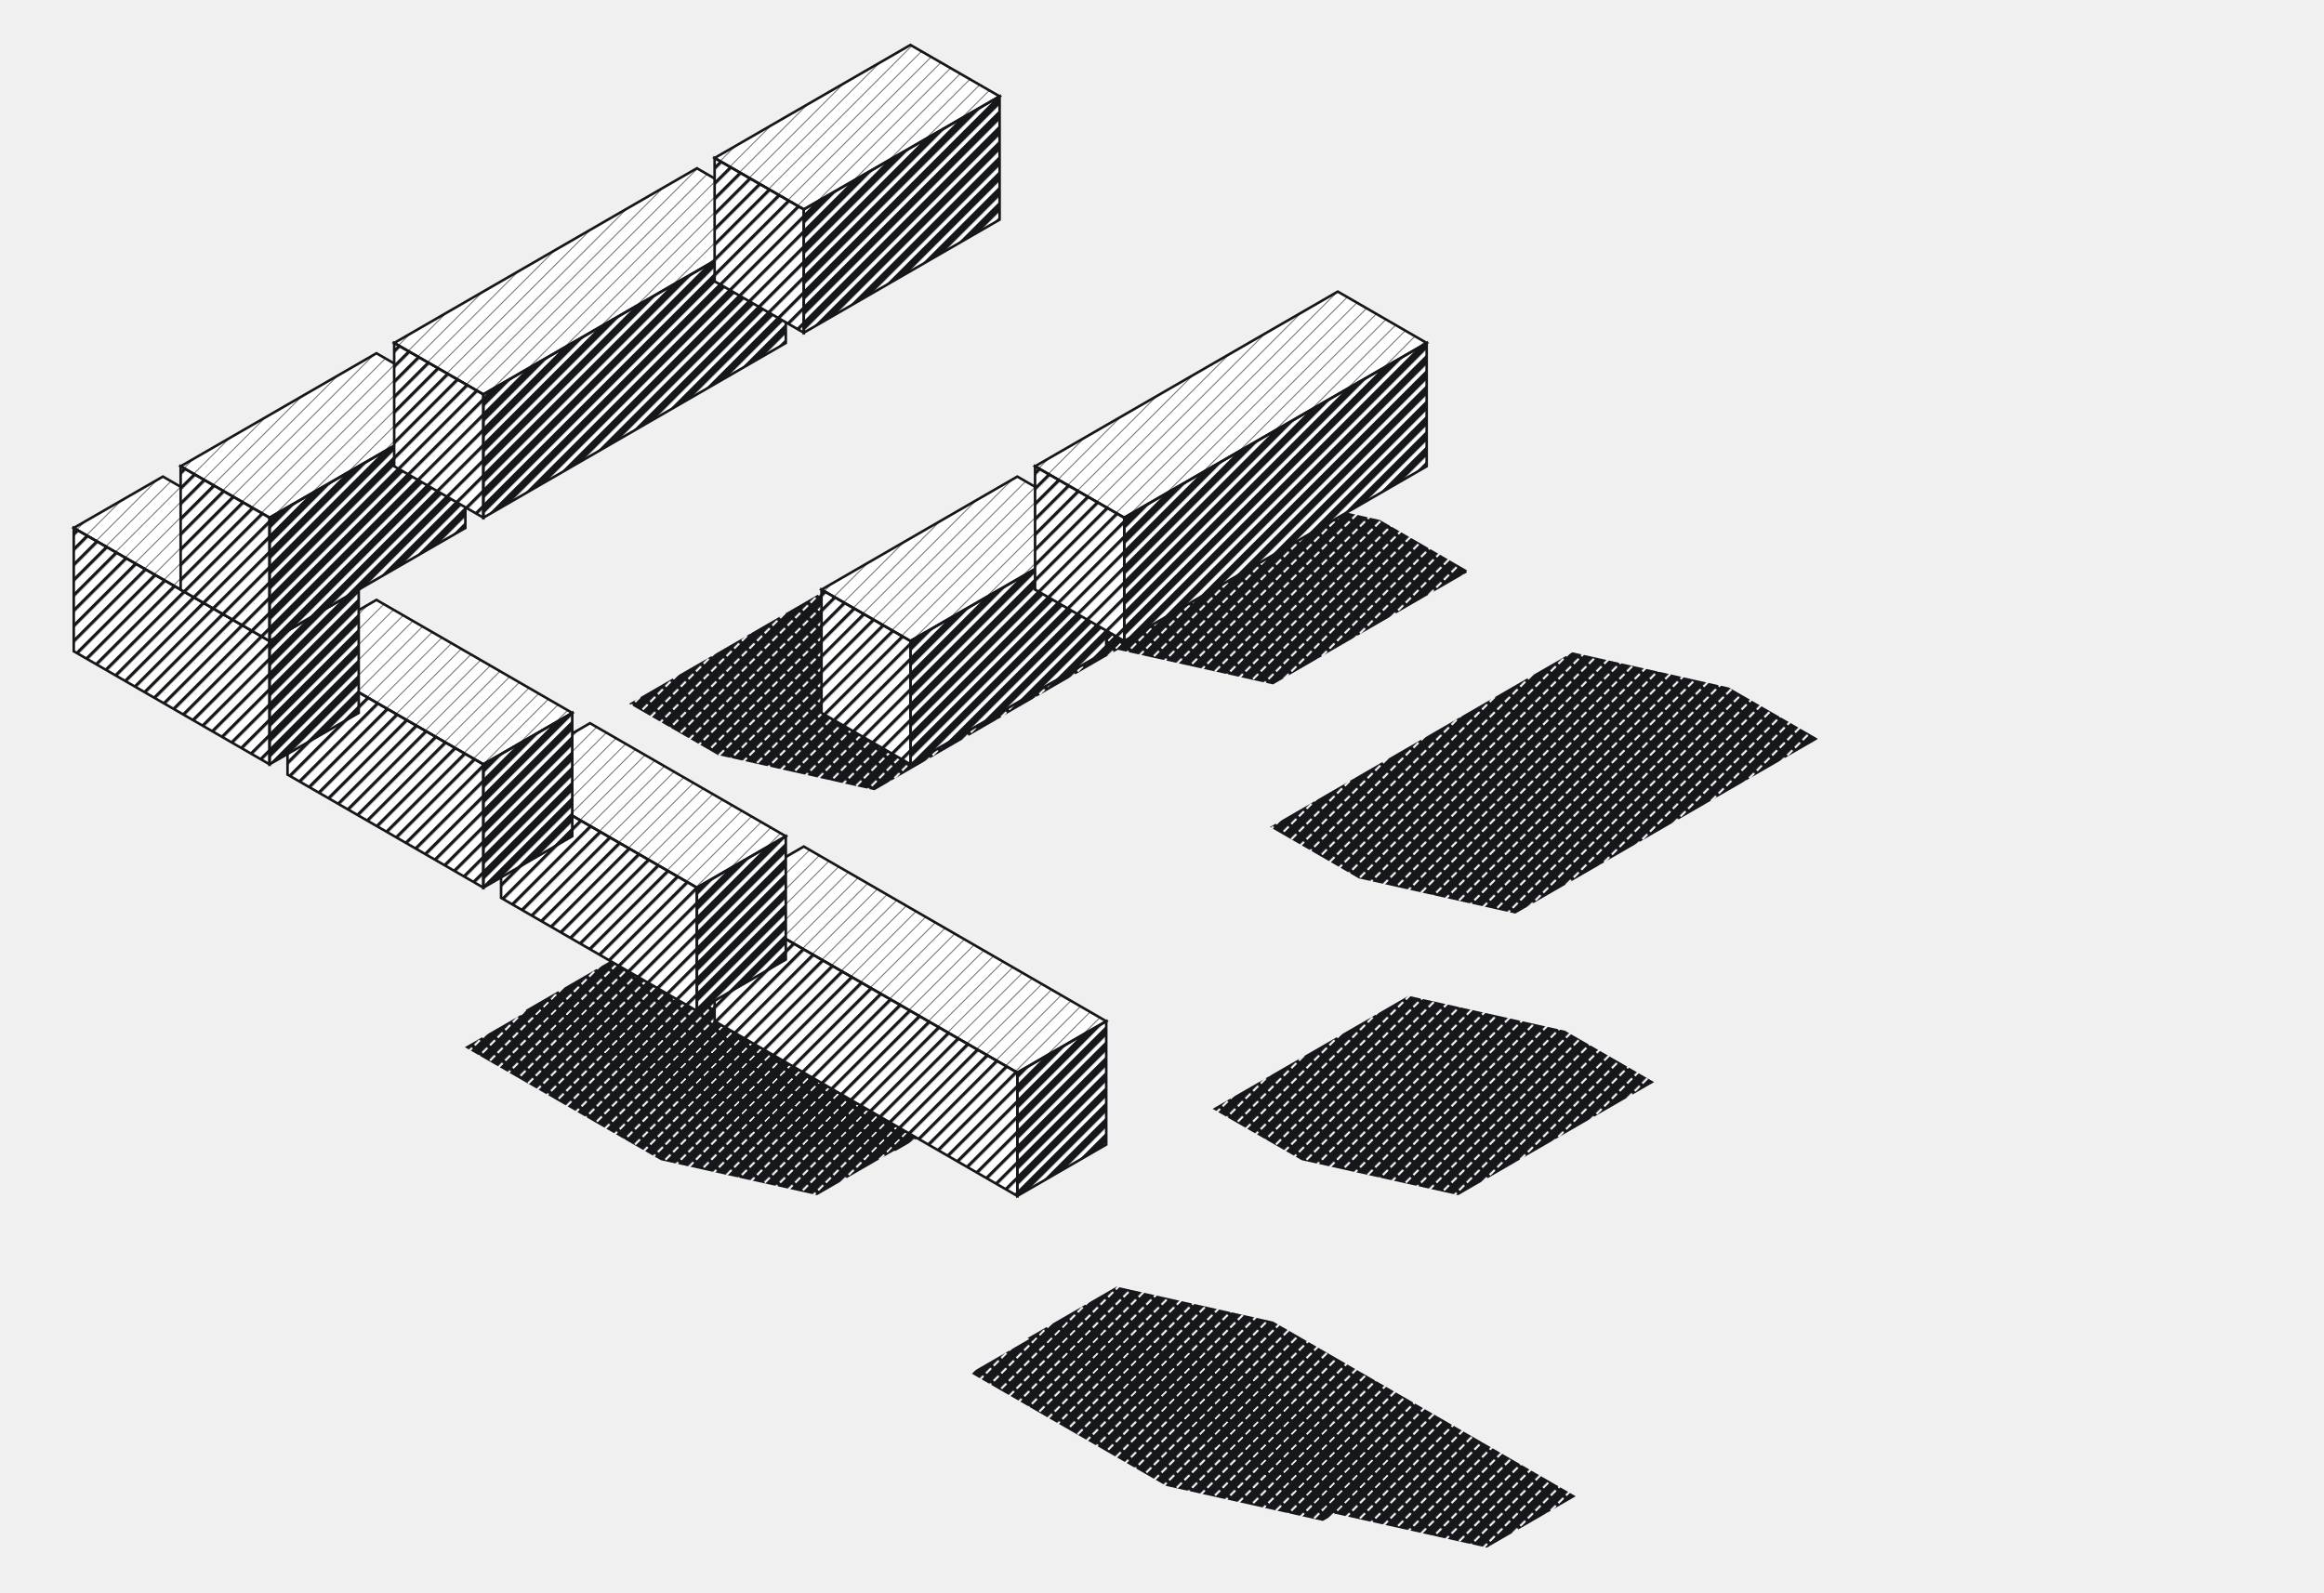
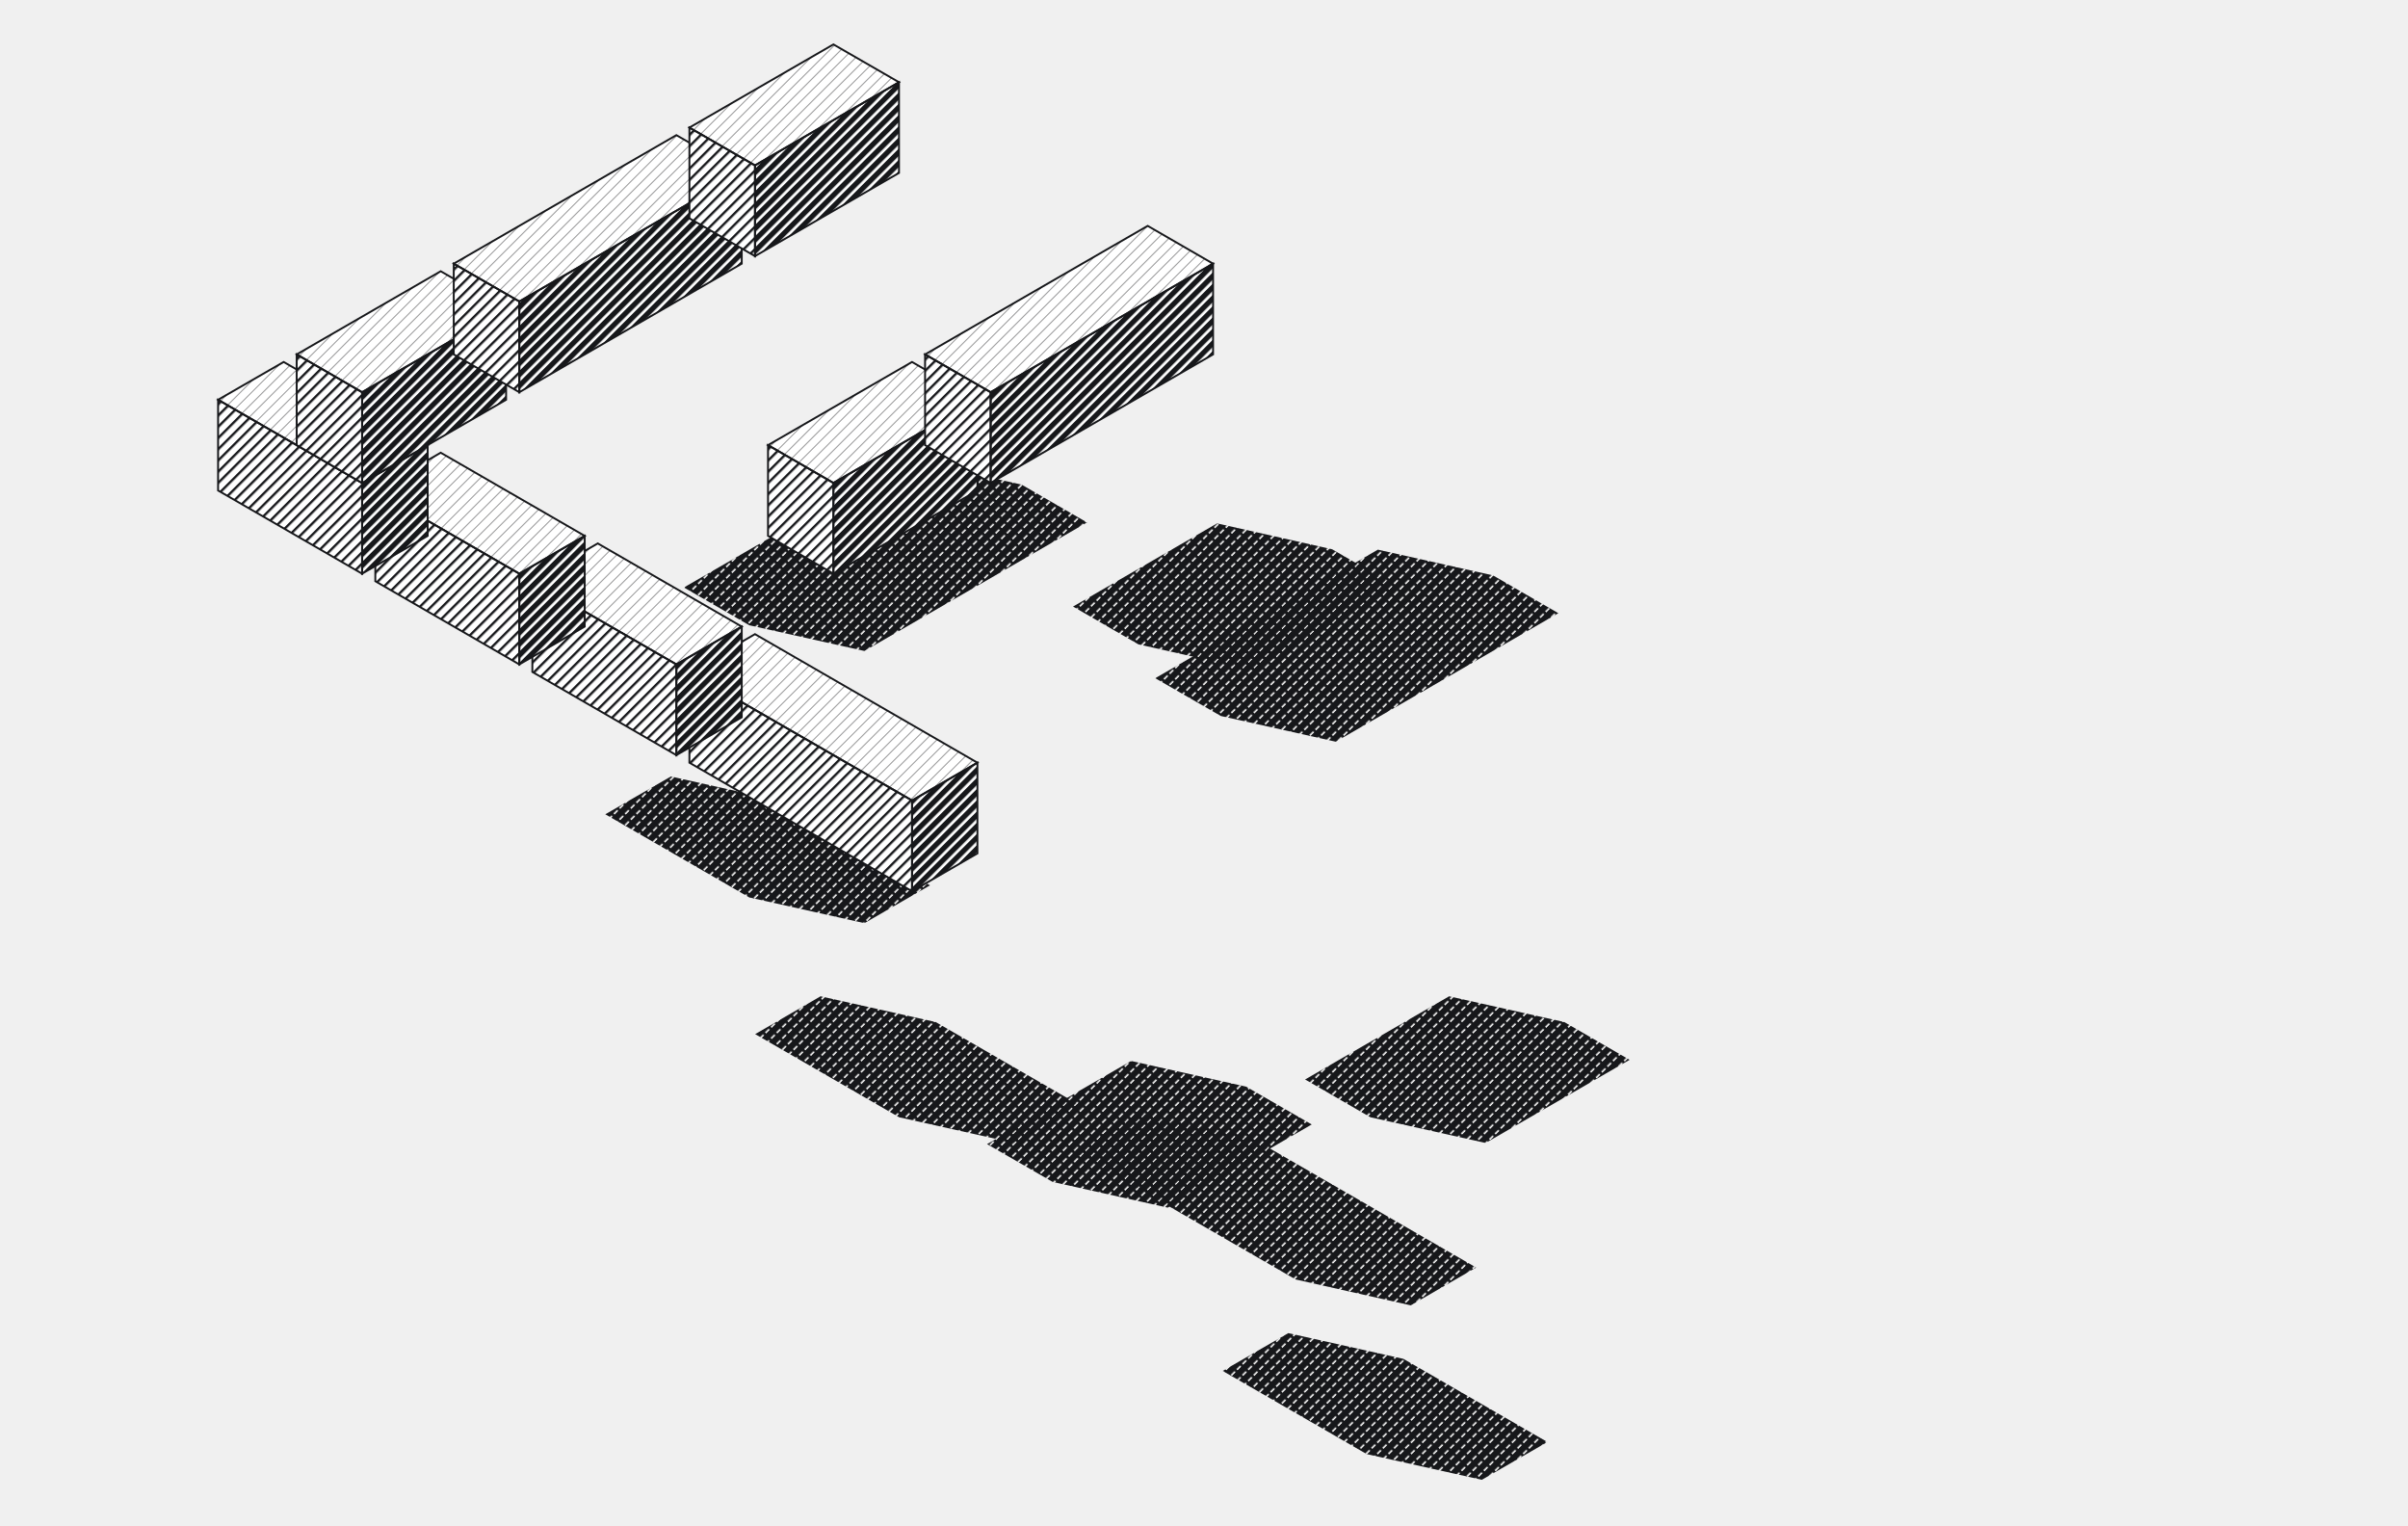
- <svg xmlns="http://www.w3.org/2000/svg" viewBox="-395.9 -469.5 904.4 620.0" preserveAspectRatio="xMidYMid meet" role="img" aria-label="The Framework F, formed by nine blocks that only line up from this angle">
+ <svg xmlns="http://www.w3.org/2000/svg" viewBox="-482.6 -475.5 1274.2 807.0" preserveAspectRatio="xMidYMid meet" role="img" aria-label="The Framework F, formed by nine blocks that only line up from this angle">
  <defs>
    <pattern id="fw-hatch-top" width="4.2" height="4.2" patternUnits="userSpaceOnUse" patternTransform="rotate(45)">
      <rect width="0.21" height="4.2" fill="#16171A" />
    </pattern>
    <pattern id="fw-hatch-left" width="4.2" height="4.2" patternUnits="userSpaceOnUse" patternTransform="rotate(45)">
      <rect width="1.26" height="4.2" fill="#16171A" />
    </pattern>
    <pattern id="fw-hatch-right" width="4.2" height="4.2" patternUnits="userSpaceOnUse" patternTransform="rotate(45)">
      <rect width="2.77" height="4.2" fill="#16171A" />
    </pattern>
    <pattern id="fw-hatch-cast" width="4.2" height="4.2" patternUnits="userSpaceOnUse" patternTransform="rotate(45)">
      <rect width="3.36" height="4.2" fill="#16171A" />
      <rect width="4.2" height="1.43" fill="#16171A" />
    </pattern>
  </defs>
  <g>
-     <polygon points="4.0,51.3 38.6,31.3 99.5,44.9 217.3,112.9 182.7,132.9 121.8,119.3" fill="url(#fw-hatch-cast)" />
-     <polygon points="-18.2,64.9 16.4,44.9 77.3,58.5 153.5,102.5 118.9,122.5 58.0,108.9" fill="url(#fw-hatch-cast)" />
-     <polygon points="-192.7,-75.6 -158.1,-95.6 -97.2,-81.9 -21.0,-37.9 -55.6,-17.9 -116.5,-31.6" fill="url(#fw-hatch-cast)" />
-     <polygon points="-215.0,-61.9 -180.3,-81.9 -119.4,-68.3 -43.2,-24.3 -77.9,-4.3 -138.7,-17.9" fill="url(#fw-hatch-cast)" />
-     <polygon points="-142.9,-55.1 -66.7,-99.1 -5.8,-85.5 28.8,-65.5 -47.4,-21.5 -108.3,-35.1" fill="url(#fw-hatch-cast)" />
-     <polygon points="-151.1,-195.6 -33.4,-263.6 27.5,-249.9 62.2,-229.9 -55.6,-161.9 -116.5,-175.6" fill="url(#fw-hatch-cast)" />
-     <polygon points="4.0,-236.7 80.2,-280.7 141.1,-267.1 175.7,-247.1 99.5,-203.1 38.6,-216.7" fill="url(#fw-hatch-cast)" />
-     <polygon points="76.0,-37.9 152.2,-81.9 213.1,-68.3 247.8,-48.3 171.6,-4.3 110.7,-17.9" fill="url(#fw-hatch-cast)" />
-     <polygon points="98.3,-147.6 216.0,-215.6 276.9,-201.9 311.6,-181.9 193.8,-113.9 132.9,-127.6" fill="url(#fw-hatch-cast)" />
+     <polygon points="85.2,133.4 119.8,113.4 180.7,127.1 298.5,195.1 263.9,215.1 203.0,201.4" fill="url(#fw-hatch-cast)" />
+     <polygon points="164.4,249.8 199.1,229.8 260.0,243.4 336.2,287.4 301.5,307.4 240.6,293.8" fill="url(#fw-hatch-cast)" />
+     <polygon points="-162.3,-44.7 -127.6,-64.7 -66.7,-51.1 9.5,-7.1 -25.2,12.9 -86.1,-0.7" fill="url(#fw-hatch-cast)" />
+     <polygon points="-83.0,71.6 -48.4,51.6 12.5,65.2 88.7,109.2 54.1,129.2 -6.8,115.6" fill="url(#fw-hatch-cast)" />
+     <polygon points="39.7,129.8 115.9,85.8 176.8,99.4 211.5,119.4 135.3,163.4 74.4,149.8" fill="url(#fw-hatch-cast)" />
+     <polygon points="-120.7,-164.7 -2.9,-232.7 58.0,-219.1 92.6,-199.1 -25.2,-131.1 -86.1,-144.7" fill="url(#fw-hatch-cast)" />
+     <polygon points="85.2,-154.6 161.4,-198.6 222.3,-184.9 256.9,-164.9 180.7,-120.9 119.8,-134.6" fill="url(#fw-hatch-cast)" />
+     <polygon points="208.0,95.6 284.2,51.6 345.1,65.2 379.7,85.2 303.5,129.2 242.6,115.6" fill="url(#fw-hatch-cast)" />
+     <polygon points="128.7,-116.7 246.5,-184.7 307.4,-171.1 342.0,-151.1 224.2,-83.1 163.4,-96.7" fill="url(#fw-hatch-cast)" />
  </g>
  <g>
    <polygon points="-117.8,-72.0 0.0,-4.0 0.0,-52.0 -117.8,-120.0" fill="#FFFFFF" />
    <polygon points="34.6,-24.0 0.0,-4.0 0.0,-52.0 34.6,-72.0" fill="#FFFFFF" />
    <polygon points="-83.1,-140.0 34.6,-72.0 0.0,-52.0 -117.8,-120.0" fill="#FFFFFF" />
    <polygon points="-117.8,-72.0 0.0,-4.0 0.0,-52.0 -117.8,-120.0" fill="url(#fw-hatch-left)" stroke="#16171A" stroke-width="1" />
    <polygon points="34.6,-24.0 0.0,-4.0 0.0,-52.0 34.6,-72.0" fill="url(#fw-hatch-right)" stroke="#16171A" stroke-width="1" />
    <polygon points="-83.1,-140.0 34.6,-72.0 0.0,-52.0 -117.8,-120.0" fill="url(#fw-hatch-top)" stroke="#16171A" stroke-width="1" />
    <polygon points="-200.9,-120.0 -124.7,-76.0 -124.7,-124.0 -200.9,-168.0" fill="#FFFFFF" />
    <polygon points="-90.1,-96.0 -124.7,-76.0 -124.7,-124.0 -90.1,-144.0" fill="#FFFFFF" />
    <polygon points="-166.3,-188.0 -90.1,-144.0 -124.7,-124.0 -200.9,-168.0" fill="#FFFFFF" />
    <polygon points="-200.9,-120.0 -124.7,-76.0 -124.7,-124.0 -200.9,-168.0" fill="url(#fw-hatch-left)" stroke="#16171A" stroke-width="1" />
    <polygon points="-90.1,-96.0 -124.7,-76.0 -124.7,-124.0 -90.1,-144.0" fill="url(#fw-hatch-right)" stroke="#16171A" stroke-width="1" />
    <polygon points="-166.3,-188.0 -90.1,-144.0 -124.7,-124.0 -200.9,-168.0" fill="url(#fw-hatch-top)" stroke="#16171A" stroke-width="1" />
    <polygon points="-284.0,-168.0 -207.8,-124.0 -207.8,-172.0 -284.0,-216.0" fill="#FFFFFF" />
    <polygon points="-173.2,-144.0 -207.8,-124.0 -207.8,-172.0 -173.2,-192.0" fill="#FFFFFF" />
    <polygon points="-249.4,-236.0 -173.2,-192.0 -207.8,-172.0 -284.0,-216.0" fill="#FFFFFF" />
    <polygon points="-284.0,-168.0 -207.8,-124.0 -207.8,-172.0 -284.0,-216.0" fill="url(#fw-hatch-left)" stroke="#16171A" stroke-width="1" />
    <polygon points="-173.2,-144.0 -207.8,-124.0 -207.8,-172.0 -173.2,-192.0" fill="url(#fw-hatch-right)" stroke="#16171A" stroke-width="1" />
    <polygon points="-249.4,-236.0 -173.2,-192.0 -207.8,-172.0 -284.0,-216.0" fill="url(#fw-hatch-top)" stroke="#16171A" stroke-width="1" />
    <polygon points="-367.2,-216.0 -291.0,-172.0 -291.0,-220.0 -367.2,-264.0" fill="#FFFFFF" />
    <polygon points="-256.3,-192.0 -291.0,-172.0 -291.0,-220.0 -256.3,-240.0" fill="#FFFFFF" />
    <polygon points="-332.5,-284.0 -256.3,-240.0 -291.0,-220.0 -367.2,-264.0" fill="#FFFFFF" />
    <polygon points="-367.2,-216.0 -291.0,-172.0 -291.0,-220.0 -367.2,-264.0" fill="url(#fw-hatch-left)" stroke="#16171A" stroke-width="1" />
    <polygon points="-256.3,-192.0 -291.0,-172.0 -291.0,-220.0 -256.3,-240.0" fill="url(#fw-hatch-right)" stroke="#16171A" stroke-width="1" />
    <polygon points="-332.5,-284.0 -256.3,-240.0 -291.0,-220.0 -367.2,-264.0" fill="url(#fw-hatch-top)" stroke="#16171A" stroke-width="1" />
    <polygon points="-325.6,-240.0 -291.0,-220.0 -291.0,-268.0 -325.6,-288.0" fill="#FFFFFF" />
    <polygon points="-214.8,-264.0 -291.0,-220.0 -291.0,-268.0 -214.8,-312.0" fill="#FFFFFF" />
    <polygon points="-249.4,-332.0 -214.8,-312.0 -291.0,-268.0 -325.6,-288.0" fill="#FFFFFF" />
    <polygon points="-325.6,-240.0 -291.0,-220.0 -291.0,-268.0 -325.6,-288.0" fill="url(#fw-hatch-left)" stroke="#16171A" stroke-width="1" />
    <polygon points="-214.8,-264.0 -291.0,-220.0 -291.0,-268.0 -214.8,-312.0" fill="url(#fw-hatch-right)" stroke="#16171A" stroke-width="1" />
    <polygon points="-249.4,-332.0 -214.8,-312.0 -291.0,-268.0 -325.6,-288.0" fill="url(#fw-hatch-top)" stroke="#16171A" stroke-width="1" />
    <polygon points="-242.5,-288.0 -207.8,-268.0 -207.8,-316.0 -242.5,-336.0" fill="#FFFFFF" />
    <polygon points="-90.1,-336.0 -207.8,-268.0 -207.8,-316.0 -90.1,-384.0" fill="#FFFFFF" />
    <polygon points="-124.7,-404.0 -90.1,-384.0 -207.8,-316.0 -242.5,-336.0" fill="#FFFFFF" />
    <polygon points="-242.5,-288.0 -207.8,-268.0 -207.8,-316.0 -242.5,-336.0" fill="url(#fw-hatch-left)" stroke="#16171A" stroke-width="1" />
    <polygon points="-90.1,-336.0 -207.8,-268.0 -207.8,-316.0 -90.1,-384.0" fill="url(#fw-hatch-right)" stroke="#16171A" stroke-width="1" />
    <polygon points="-124.7,-404.0 -90.1,-384.0 -207.8,-316.0 -242.5,-336.0" fill="url(#fw-hatch-top)" stroke="#16171A" stroke-width="1" />
    <polygon points="-117.8,-360.0 -83.1,-340.0 -83.1,-388.0 -117.8,-408.0" fill="#FFFFFF" />
    <polygon points="-6.9,-384.0 -83.1,-340.0 -83.1,-388.0 -6.9,-432.0" fill="#FFFFFF" />
    <polygon points="-41.6,-452.0 -6.9,-432.0 -83.1,-388.0 -117.8,-408.0" fill="#FFFFFF" />
    <polygon points="-117.8,-360.0 -83.1,-340.0 -83.1,-388.0 -117.8,-408.0" fill="url(#fw-hatch-left)" stroke="#16171A" stroke-width="1" />
    <polygon points="-6.9,-384.0 -83.1,-340.0 -83.1,-388.0 -6.9,-432.0" fill="url(#fw-hatch-right)" stroke="#16171A" stroke-width="1" />
    <polygon points="-41.6,-452.0 -6.9,-432.0 -83.1,-388.0 -117.8,-408.0" fill="url(#fw-hatch-top)" stroke="#16171A" stroke-width="1" />
    <polygon points="-76.2,-192.0 -41.6,-172.0 -41.6,-220.0 -76.2,-240.0" fill="#FFFFFF" />
    <polygon points="34.6,-216.0 -41.6,-172.0 -41.6,-220.0 34.6,-264.0" fill="#FFFFFF" />
    <polygon points="0.0,-284.0 34.6,-264.0 -41.6,-220.0 -76.2,-240.0" fill="#FFFFFF" />
    <polygon points="-76.2,-192.0 -41.6,-172.0 -41.6,-220.0 -76.2,-240.0" fill="url(#fw-hatch-left)" stroke="#16171A" stroke-width="1" />
    <polygon points="34.6,-216.0 -41.6,-172.0 -41.6,-220.0 34.6,-264.0" fill="url(#fw-hatch-right)" stroke="#16171A" stroke-width="1" />
    <polygon points="0.0,-284.0 34.6,-264.0 -41.6,-220.0 -76.2,-240.0" fill="url(#fw-hatch-top)" stroke="#16171A" stroke-width="1" />
    <polygon points="6.9,-240.0 41.6,-220.0 41.6,-268.0 6.9,-288.0" fill="#FFFFFF" />
    <polygon points="159.3,-288.0 41.6,-220.0 41.6,-268.0 159.3,-336.0" fill="#FFFFFF" />
    <polygon points="124.7,-356.0 159.3,-336.0 41.6,-268.0 6.9,-288.0" fill="#FFFFFF" />
    <polygon points="6.9,-240.0 41.6,-220.0 41.6,-268.0 6.9,-288.0" fill="url(#fw-hatch-left)" stroke="#16171A" stroke-width="1" />
    <polygon points="159.3,-288.0 41.6,-220.0 41.6,-268.0 159.3,-336.0" fill="url(#fw-hatch-right)" stroke="#16171A" stroke-width="1" />
    <polygon points="124.7,-356.0 159.3,-336.0 41.6,-268.0 6.9,-288.0" fill="url(#fw-hatch-top)" stroke="#16171A" stroke-width="1" />
  </g>
</svg>
